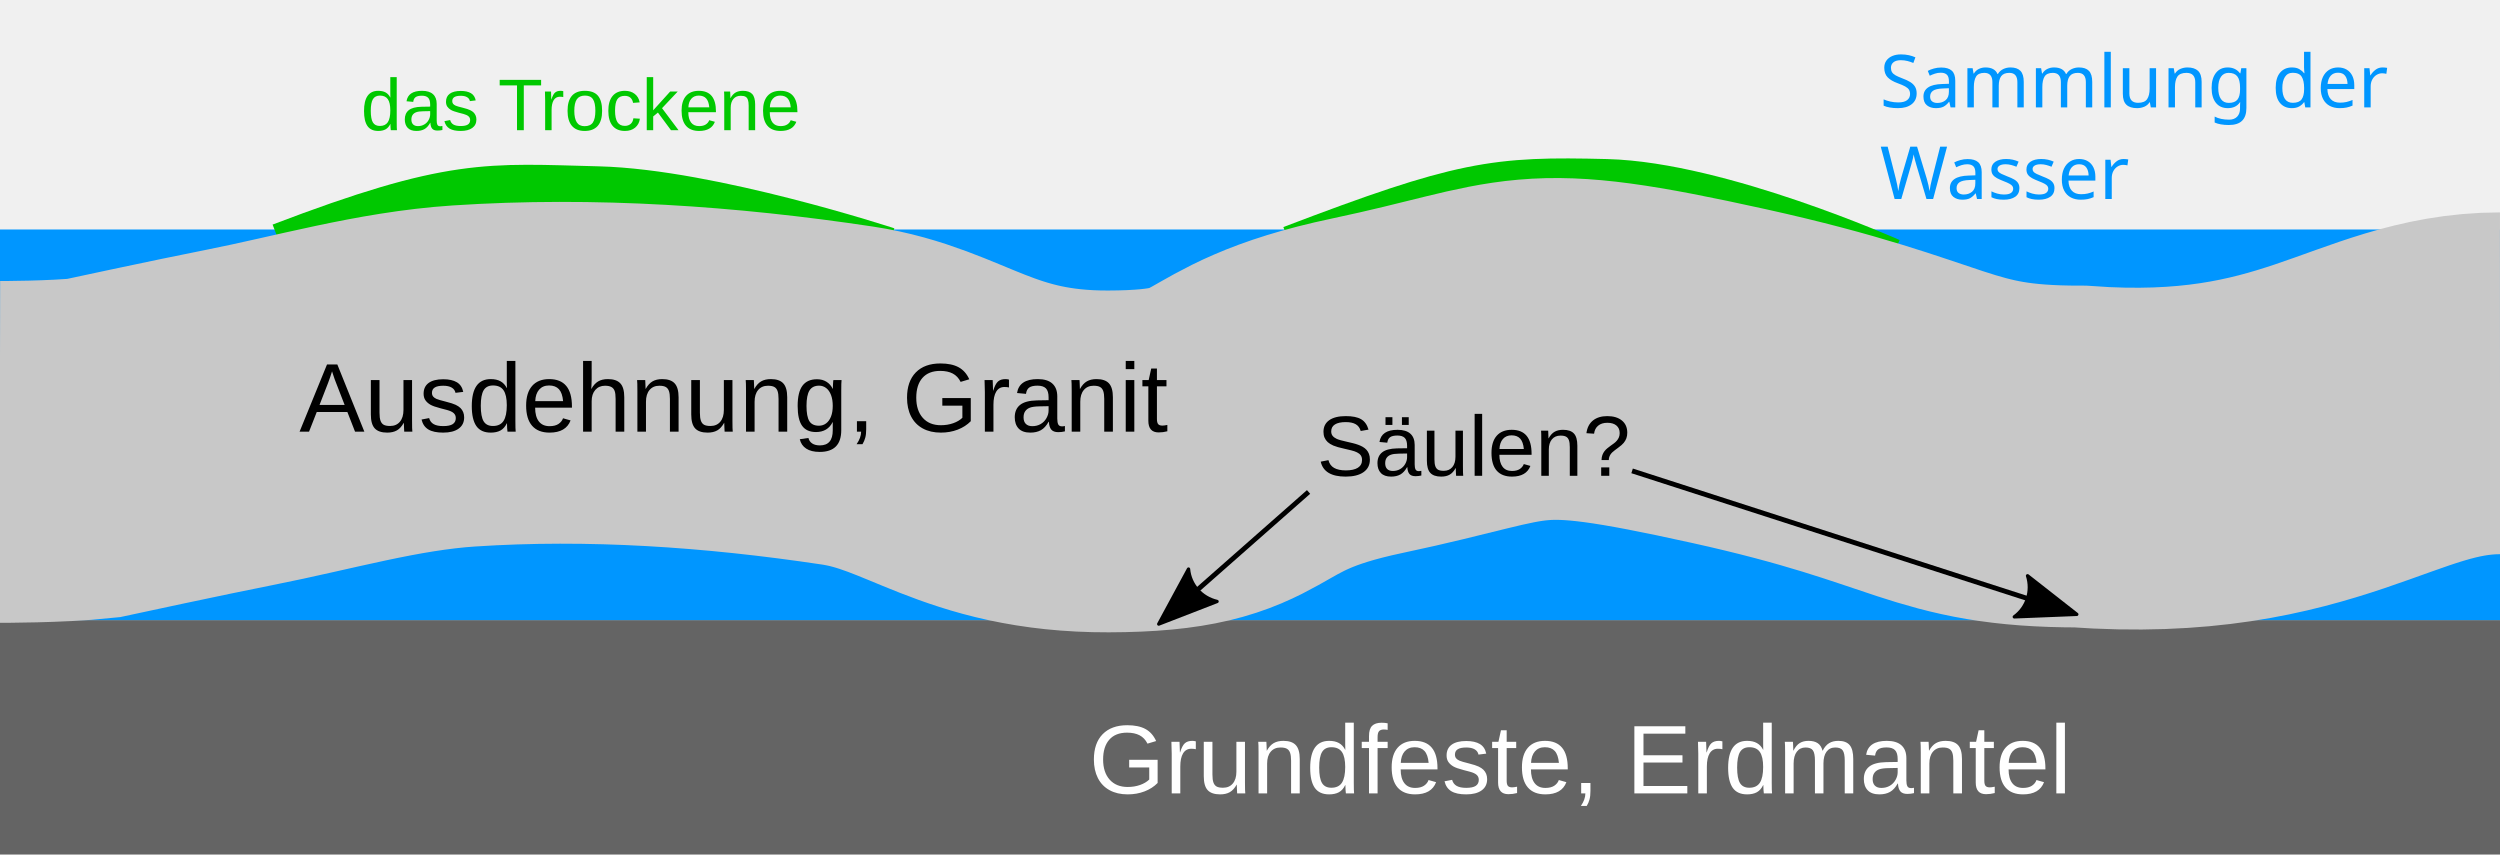
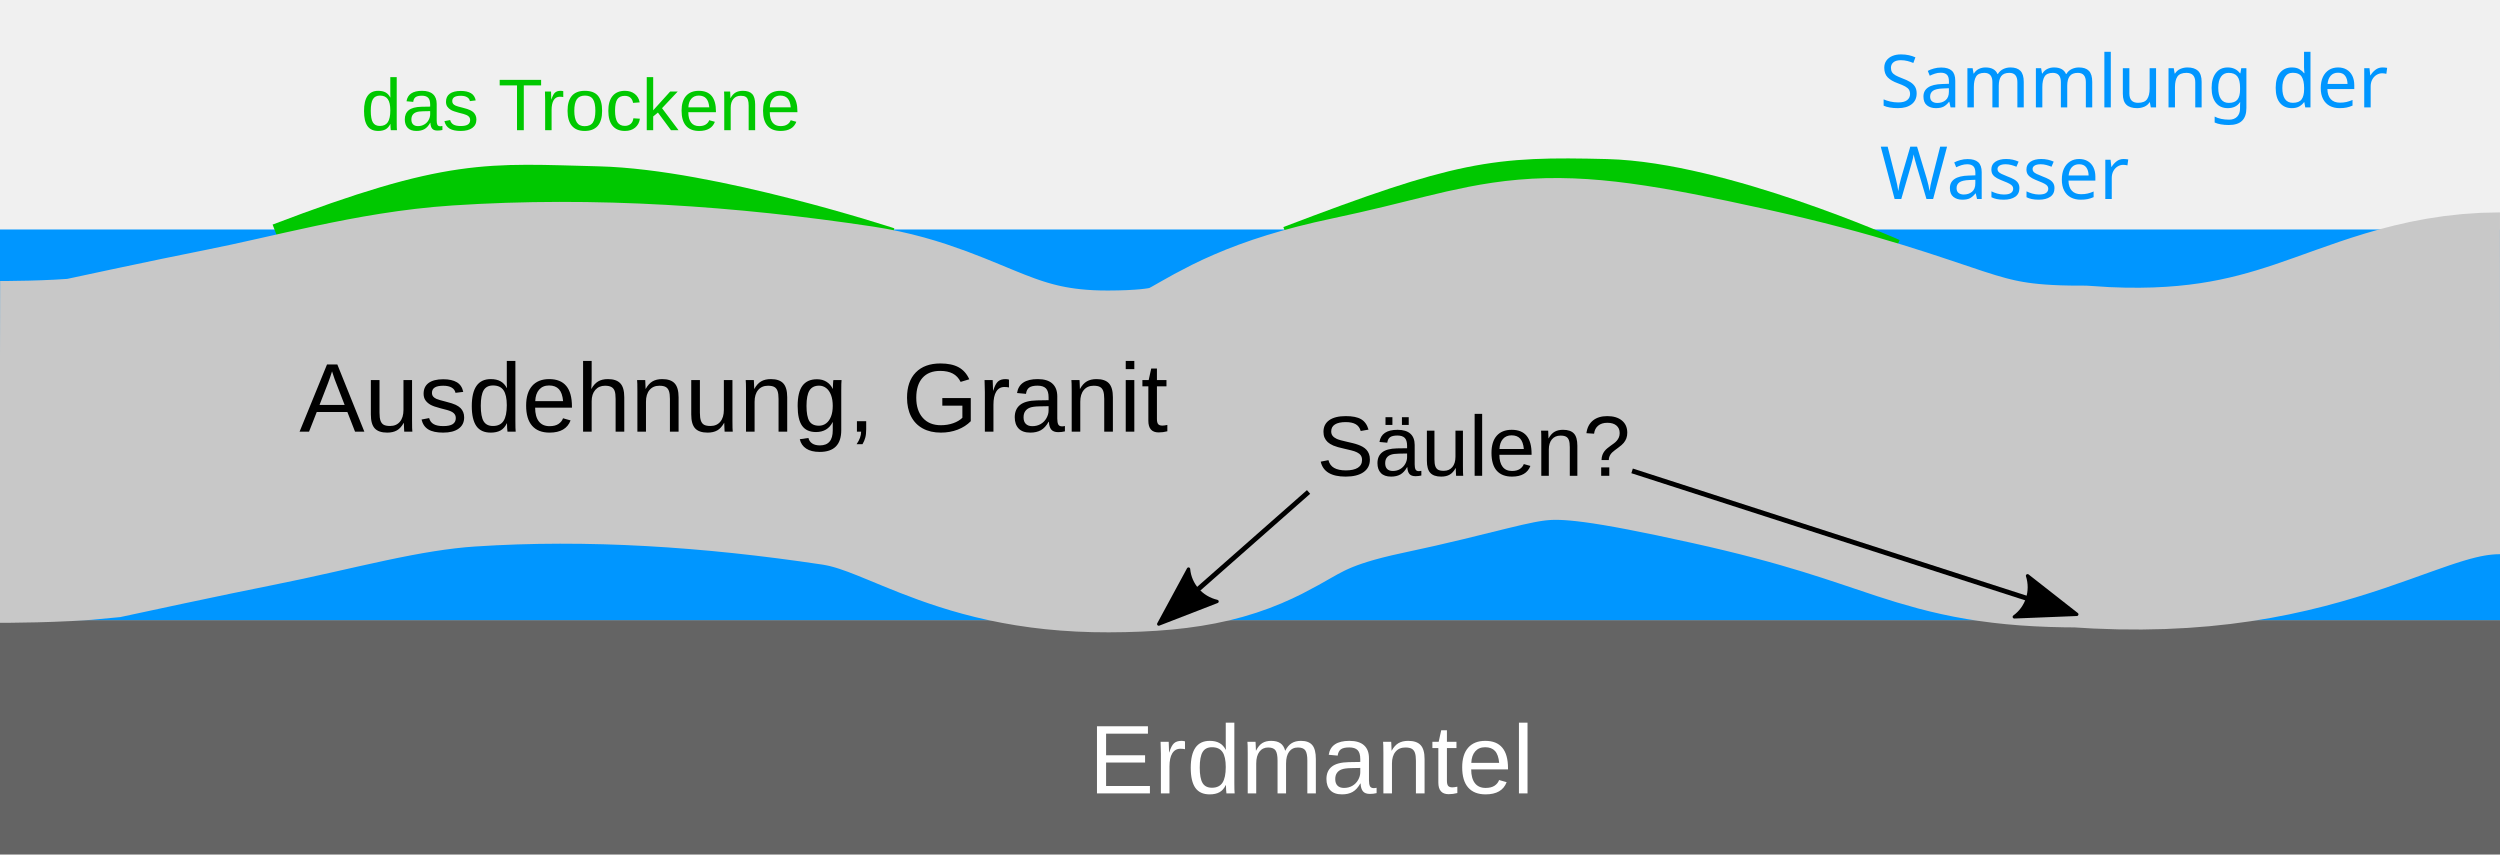
<svg xmlns="http://www.w3.org/2000/svg" width="1024" height="350" viewBox="0 0 1024 350" id="svg6179" version="1.1">
  <defs id="defs6181">
    <marker orient="auto" refY="0" refX="0" id="Arrow2Lend" style="overflow:visible">
      <path id="path7365" style="fill:#000000;fill-opacity:1;fill-rule:evenodd;stroke:#000000;stroke-width:0.625;stroke-linejoin:round;stroke-opacity:1" d="M 8.719,4.034 -2.207,0.016 8.719,-4.002 c -1.745,2.372 -1.735,5.617 -6e-7,8.035 z" transform="matrix(-1.1,0,0,-1.1,-1.1,0)" />
    </marker>
    <marker orient="auto" refY="0" refX="0" id="Arrow2Lend-5" style="overflow:visible">
      <path id="path7365-4" style="fill:#000000;fill-opacity:1;fill-rule:evenodd;stroke:#000000;stroke-width:0.625;stroke-linejoin:round;stroke-opacity:1" d="M 8.719,4.034 -2.207,0.016 8.719,-4.002 c -1.745,2.372 -1.735,5.617 -6e-7,8.035 z" transform="matrix(-1.1,0,0,-1.1,-1.1,0)" />
    </marker>
  </defs>
  <g id="layer1" transform="translate(0,-702.3622)">
    <rect style="fill:#646464;fill-opacity:1;stroke:none;stroke-opacity:1" id="rect6195" width="1024" height="96" x="0" y="956.362" ry="0" />
    <rect style="fill:#0096ff;fill-opacity:1;stroke:none;stroke-opacity:1" id="rect6737" width="1024" height="160" x="0" y="796.362" />
    <path style="fill:none;fill-rule:evenodd;stroke:#00c800;stroke-width:30;stroke-linecap:butt;stroke-linejoin:miter;stroke-miterlimit:4;stroke-dasharray:none;stroke-opacity:1" d="m 117,808.362 c 69.5,-26.5 83,-24 127.875,-22.875 45.05,1.129 116.771,24.643 116.771,24.643" id="path8552" />
    <path style="fill:none;fill-rule:evenodd;stroke:#00c800;stroke-width:30;stroke-linecap:butt;stroke-linejoin:miter;stroke-miterlimit:4;stroke-dasharray:none;stroke-opacity:1" d="m 531.006,809.383 c 69.5,-26.5 82,-28 126.875,-26.875 45.05,1.129 114.125,31.875 114.125,31.875" id="path8552-6" />
    <path style="fill:none;fill-opacity:1;fill-rule:evenodd;stroke:#c8c8c8;stroke-width:140;stroke-linecap:butt;stroke-linejoin:miter;stroke-miterlimit:4;stroke-dasharray:none;stroke-opacity:1" d="m -0.061,887.473 c 0,0 23.297,0.037 38.168,-1.556 0,0 39.88,-8.609 59.892,-12.555 30.597,-6.033 60.882,-14.946 92,-17 52.287,-3.451 105.18,0.219 157,8 36.377,5.462 53.34,27.142 107,27 61.18,-0.162 42.103,-17.508 106,-31 70.048,-14.791 62,-23 148,-4 86,19 86,33 144,33 94.321,6.917 121.106,-29.989 172,-30" id="path6739" />
    <text xml:space="preserve" style="font-style:normal;font-variant:normal;font-weight:normal;font-stretch:normal;font-size:16.25px;line-height:125%;font-family:'Liberation Sans';-inkscape-font-specification:'Liberation Sans, Normal';text-align:start;letter-spacing:0px;word-spacing:0px;writing-mode:lr-tb;text-anchor:start;fill:#000000;fill-opacity:1;stroke:none;stroke-width:1px;stroke-linecap:butt;stroke-linejoin:miter;stroke-opacity:1" x="122.63" y="879.171" id="text6741">
      <tspan id="tspan6743" x="122.63" y="879.171" style="font-style:normal;font-variant:normal;font-weight:normal;font-stretch:normal;font-size:40px;line-height:125%;font-family:'Liberation Sans';-inkscape-font-specification:'Liberation Sans, Normal';text-align:start;writing-mode:lr-tb;text-anchor:start">Ausdehnung, Granit</tspan>
    </text>
    <text xml:space="preserve" style="font-style:normal;font-variant:normal;font-weight:normal;font-stretch:normal;font-size:16.25px;line-height:125%;font-family:'Liberation Sans';-inkscape-font-specification:'Liberation Sans, Normal';text-align:start;letter-spacing:0px;word-spacing:0px;writing-mode:lr-tb;text-anchor:start;fill:#ffffff;fill-opacity:1;stroke:none;stroke-width:1px;stroke-linecap:butt;stroke-linejoin:miter;stroke-opacity:1" x="446.038" y="1027.349" id="text6741-4">
-       <tspan id="tspan6743-9" x="446.038" y="1027.349" style="font-style:normal;font-variant:normal;font-weight:normal;font-stretch:normal;font-size:40px;line-height:125%;font-family:'Liberation Sans';-inkscape-font-specification:'Liberation Sans, Normal';text-align:start;writing-mode:lr-tb;text-anchor:start;fill:#ffffff;fill-opacity:1">Grundfeste, Erdmantel</tspan>
+       <tspan id="tspan6743-9" x="446.038" y="1027.349" style="font-style:normal;font-variant:normal;font-weight:normal;font-stretch:normal;font-size:40px;line-height:125%;font-family:'Liberation Sans';-inkscape-font-specification:'Liberation Sans, Normal';text-align:start;writing-mode:lr-tb;text-anchor:start;fill:#ffffff;fill-opacity:1">Erdmantel</tspan>
    </text>
    <text xml:space="preserve" style="font-style:normal;font-variant:normal;font-weight:normal;font-stretch:normal;font-size:16.25px;line-height:125%;font-family:'Liberation Sans';-inkscape-font-specification:'Liberation Sans, Normal';text-align:start;letter-spacing:0px;word-spacing:0px;writing-mode:lr-tb;text-anchor:start;fill:#000000;fill-opacity:1;stroke:none;stroke-width:1px;stroke-linecap:butt;stroke-linejoin:miter;stroke-opacity:1" x="539.376" y="897.241" id="text6741-0">
      <tspan id="tspan6743-6" x="539.376" y="897.241" style="font-style:normal;font-variant:normal;font-weight:normal;font-stretch:normal;font-size:35px;line-height:125%;font-family:'Liberation Sans';-inkscape-font-specification:'Liberation Sans, Normal';text-align:start;writing-mode:lr-tb;text-anchor:start">Säulen?</tspan>
    </text>
    <path style="fill:none;fill-rule:evenodd;stroke:#000000;stroke-width:2;stroke-linecap:butt;stroke-linejoin:miter;stroke-miterlimit:4;stroke-dasharray:none;stroke-opacity:1;marker-end:url(#Arrow2Lend)" d="m 535.987,903.87 -59.397,52.326" id="path7338" />
    <path style="fill:none;fill-rule:evenodd;stroke:#000000;stroke-width:2;stroke-linecap:butt;stroke-linejoin:miter;stroke-miterlimit:4;stroke-dasharray:none;stroke-opacity:1;marker-end:url(#Arrow2Lend-5)" d="m 668.507,895.232 179.605,57.983" id="path7338-2" />
    <text xml:space="preserve" style="font-style:normal;font-variant:normal;font-weight:normal;font-stretch:normal;font-size:16.25px;line-height:125%;font-family:'Liberation Sans';-inkscape-font-specification:'Liberation Sans, Normal';text-align:start;letter-spacing:0px;word-spacing:0px;writing-mode:lr-tb;text-anchor:start;fill:#00c800;fill-opacity:1;stroke:none;stroke-width:1px;stroke-linecap:butt;stroke-linejoin:miter;stroke-opacity:1" x="147.838" y="755.704" id="text6741-8">
      <tspan id="tspan6743-5" x="147.838" y="755.704" style="font-style:normal;font-variant:normal;font-weight:normal;font-stretch:normal;font-size:30px;line-height:125%;font-family:'Liberation Sans';-inkscape-font-specification:'Liberation Sans, Normal';text-align:start;writing-mode:lr-tb;text-anchor:start;fill:#00c800;fill-opacity:1">das Trockene</tspan>
    </text>
    <text xml:space="preserve" style="color:#000000;font-style:normal;font-variant:normal;font-weight:normal;font-stretch:normal;font-size:20px;line-height:125%;font-family:sans-serif;-inkscape-font-specification:'sans-serif, Normal';text-indent:0;text-align:start;text-decoration:none;text-decoration-line:none;text-decoration-style:solid;text-decoration-color:#000000;letter-spacing:0px;word-spacing:0px;text-transform:none;direction:ltr;block-progression:tb;writing-mode:lr-tb;baseline-shift:baseline;text-anchor:start;white-space:normal;clip-rule:nonzero;display:inline;overflow:visible;visibility:visible;opacity:1;isolation:auto;mix-blend-mode:normal;color-interpolation:sRGB;color-interpolation-filters:linearRGB;solid-color:#000000;solid-opacity:1;fill:#0096ff;fill-opacity:1;fill-rule:nonzero;stroke:none;stroke-width:1px;stroke-linecap:butt;stroke-linejoin:miter;stroke-miterlimit:4;stroke-dasharray:none;stroke-dashoffset:0;stroke-opacity:1;color-rendering:auto;image-rendering:auto;shape-rendering:auto;text-rendering:auto;enable-background:accumulate" x="770" y="746.362" id="text3353">
      <tspan id="tspan3355" x="770" y="746.362" style="font-style:normal;font-variant:normal;font-weight:normal;font-stretch:normal;font-size:30px;line-height:125%;font-family:sans-serif;-inkscape-font-specification:'sans-serif, Normal';text-align:start;writing-mode:lr-tb;text-anchor:start;fill:#0096ff;fill-opacity:1">Sammlung der</tspan>
      <tspan x="770" y="783.862" id="tspan3357" style="font-style:normal;font-variant:normal;font-weight:normal;font-stretch:normal;font-size:30px;line-height:125%;font-family:sans-serif;-inkscape-font-specification:'sans-serif, Normal';text-align:start;writing-mode:lr-tb;text-anchor:start;fill:#0096ff;fill-opacity:1">Wasser</tspan>
    </text>
  </g>
</svg>
